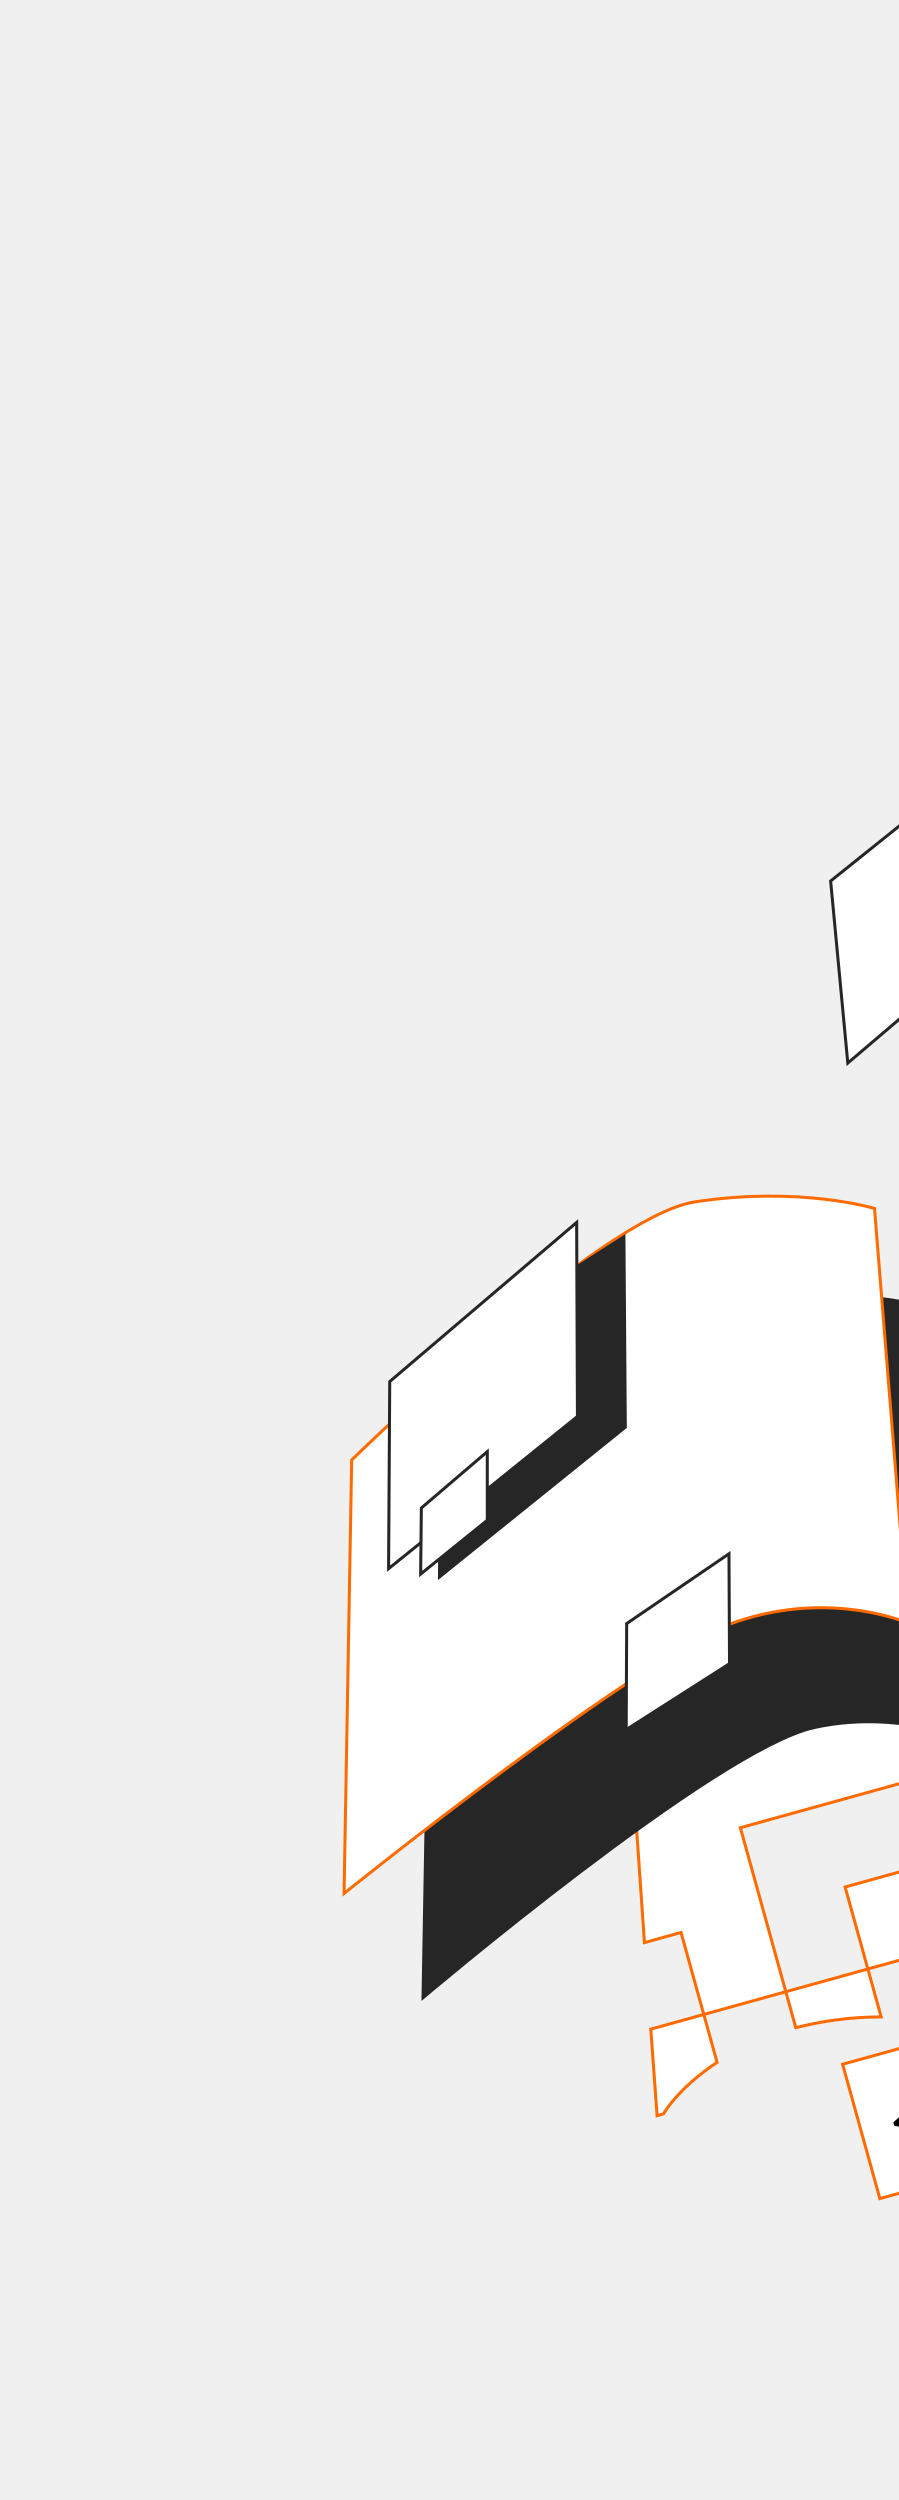
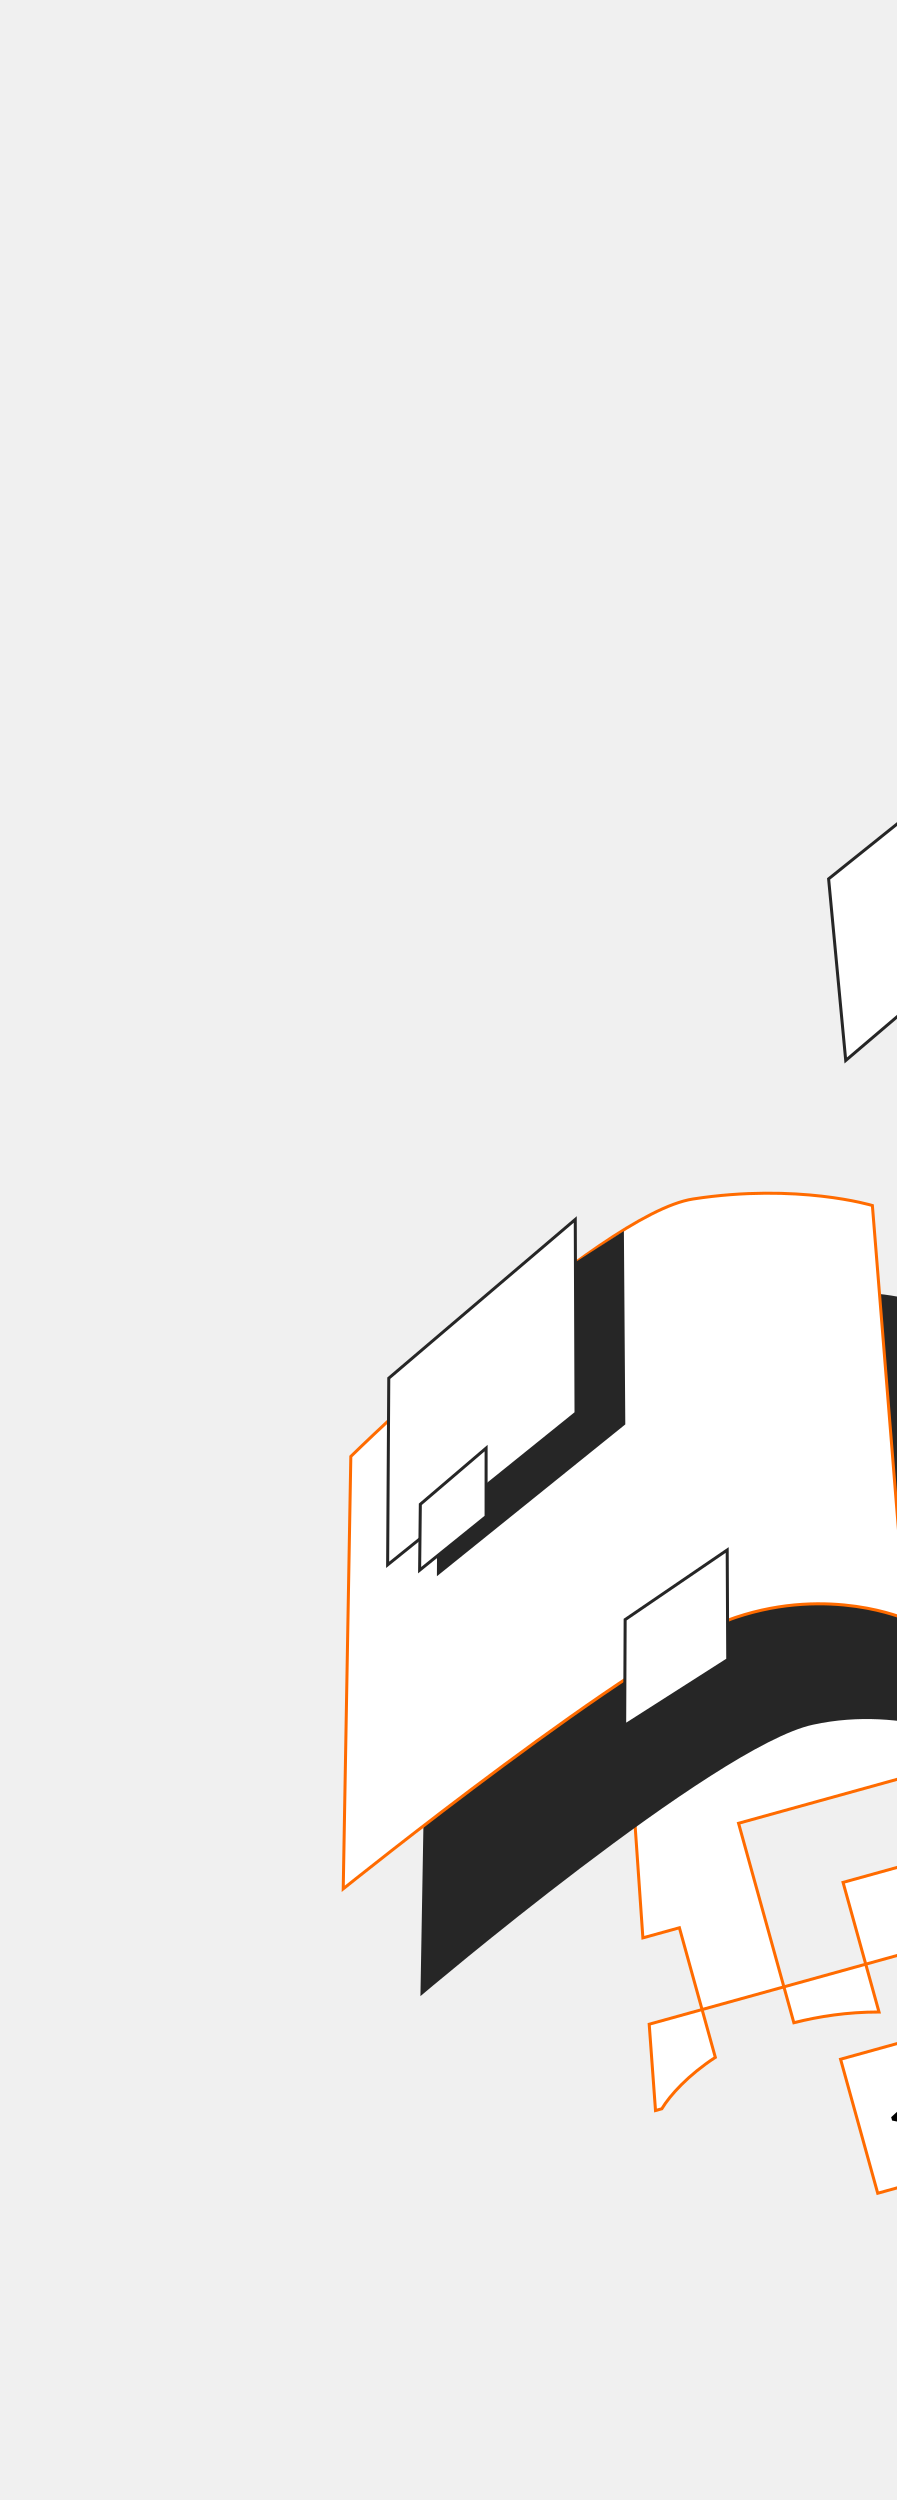
- <svg xmlns="http://www.w3.org/2000/svg" width="147" height="409" viewBox="0 0 147 409" fill="none">
-   <path d="M206.82 347.489L220.241 343.769L216.523 330.354L203.102 334.075L199.383 320.66L212.805 316.94L209.086 303.525L195.665 307.245L182.244 310.965L178.526 297.551L191.947 293.831L188.228 280.416L174.807 284.136L178.526 297.551L165.104 301.271L151.683 304.991L147.965 291.576L134.544 295.297L121.123 299.017L124.841 312.431L128.559 325.846L115.138 329.566L111.42 316.152L105.432 317.811L99.168 227.431C99.168 227.431 108.06 214.188 131.95 213.344C167.734 212.093 185.297 231.337 214.911 237.907C233.522 242.082 237.651 233.715 237.651 233.715L249.727 311.373C249.727 311.373 280.875 304.628 298.661 325.477C309.215 337.886 293.351 350.839 276.936 355.389C259.798 360.14 239.529 357.202 207.077 348.418L206.82 347.489Z" fill="white" stroke="#FF6B00" stroke-width="0.496" stroke-miterlimit="10" />
-   <path d="M144.156 329.967C138.932 329.971 134.35 330.685 130.192 331.727L128.561 325.845L141.982 322.125L144.156 329.967Z" fill="white" stroke="#FF6B00" stroke-width="0.496" stroke-miterlimit="10" />
-   <path d="M108.535 345.841L107.503 346.127L106.468 331.969L115.141 329.565L117.314 337.407C112.891 340.3 109.907 343.572 108.535 345.841Z" fill="white" stroke="#FF6B00" stroke-width="0.496" stroke-miterlimit="10" />
-   <path d="M138.262 308.712L151.684 304.992L155.402 318.406L141.981 322.126L138.262 308.712Z" fill="white" stroke="#FF6B00" stroke-width="0.496" stroke-miterlimit="10" />
-   <path d="M155.731 215.306C155.731 215.306 142.747 208.571 126.309 214.239C109.87 219.906 70.197 256.46 70.197 256.46L68.95 327.365C68.95 327.365 117.371 286.276 133.321 282.855C148.52 279.531 161.475 286.162 161.475 286.162L155.731 215.306Z" fill="#262626" />
-   <path d="M143.07 197.704C143.07 197.704 130.812 193.99 113.647 196.637C98.191 199.032 57.535 238.858 57.535 238.858L56.289 309.764C56.289 309.764 105.196 270.428 120.66 265.253C136.123 260.078 148.529 265.528 148.529 265.528L143.07 197.704Z" fill="white" stroke="#FF6B00" stroke-width="0.496" stroke-miterlimit="10" />
-   <path d="M102.318 201.888L102.549 233.604L71.652 258.502L71.829 225.451L94.39 206.975L102.318 201.888Z" fill="#262626" />
-   <path d="M137.853 337.713L172.542 328.098L178.634 350.077L143.946 359.692L137.853 337.713Z" fill="white" stroke="#FF6B00" stroke-width="0.496" stroke-miterlimit="10" />
-   <path d="M169.818 341.249L166.012 344.734L165.768 343.853L168.69 341.295L168.674 341.24L164.853 340.551L164.609 339.67L169.665 340.699L169.818 341.249ZM159.817 338.746L160.56 338.54L165.169 346.346L164.426 346.552L159.817 338.746ZM156.434 347.626L152.497 345.398L154.725 341.461L155.401 341.844L153.823 344.623L159.472 343.057L159.682 343.814L154.033 345.38L156.818 346.957L156.434 347.626ZM146.304 347.767L146.151 347.216L149.957 343.731L150.201 344.612L147.28 347.17L147.295 347.225L151.117 347.915L151.361 348.795L146.304 347.767Z" fill="black" />
-   <path d="M94.342 199.989L94.469 231.733L63.572 256.632L63.759 226.023L94.342 199.989Z" fill="white" stroke="#262626" stroke-width="0.496" stroke-miterlimit="10" />
-   <path d="M138.699 173.915L135.892 144.135L166.817 119.34L169.281 147.881L138.699 173.915Z" fill="white" stroke="#262626" stroke-width="0.496" stroke-miterlimit="10" />
-   <path d="M152.591 151.842C150.652 152.379 148.645 151.244 148.108 149.307C147.571 147.369 148.707 145.363 150.646 144.825C152.585 144.288 154.592 145.423 155.129 147.361C155.666 149.298 154.53 151.305 152.591 151.842Z" fill="white" stroke="#262626" stroke-width="0.496" stroke-miterlimit="10" />
-   <path d="M79.721 237.489L79.719 248.712L68.817 257.512L68.934 246.702L79.721 237.489Z" fill="white" stroke="#262626" stroke-width="0.496" stroke-miterlimit="10" />
-   <path d="M119.26 254.197L119.351 272.173L102.444 282.971L102.525 265.614L119.26 254.197Z" fill="white" stroke="#262626" stroke-width="0.496" stroke-miterlimit="10" />
+ <svg xmlns="http://www.w3.org/2000/svg" width="147" height="410" viewBox="0 0 147 410" fill="none">
+   <g clip-path="url(#clip0_48_297)">
+     <path d="M206.82 347.489L220.241 343.769L216.523 330.354L203.102 334.075L199.383 320.66L212.805 316.94L209.086 303.525L195.665 307.245L182.244 310.965L178.526 297.551L191.947 293.831L188.228 280.416L174.807 284.136L178.526 297.551L165.104 301.271L151.683 304.991L147.965 291.576L134.544 295.297L121.123 299.017L124.841 312.431L128.559 325.846L115.138 329.566L111.42 316.152L105.432 317.811L99.168 227.431C99.168 227.431 108.06 214.188 131.95 213.344C167.734 212.093 185.297 231.337 214.911 237.907C233.522 242.082 237.651 233.715 237.651 233.715L249.727 311.373C249.727 311.373 280.875 304.628 298.661 325.477C309.215 337.886 293.351 350.839 276.936 355.389C259.798 360.14 239.529 357.202 207.077 348.418L206.82 347.489V347.489Z" fill="white" stroke="#FF6B00" stroke-width="0.496" stroke-miterlimit="10" />
+     <path d="M144.156 329.967C138.932 329.971 134.35 330.685 130.192 331.727L128.561 325.845L141.982 322.125L144.156 329.967Z" fill="white" stroke="#FF6B00" stroke-width="0.496" stroke-miterlimit="10" />
+     <path d="M108.535 345.841L107.503 346.127L106.468 331.969L115.141 329.565L117.314 337.407C112.891 340.3 109.907 343.572 108.535 345.841Z" fill="white" stroke="#FF6B00" stroke-width="0.496" stroke-miterlimit="10" />
+     <path d="M138.262 308.712L151.684 304.992L155.402 318.406L141.981 322.126L138.262 308.712Z" fill="white" stroke="#FF6B00" stroke-width="0.496" stroke-miterlimit="10" />
+     <path d="M155.731 215.306C155.731 215.306 142.747 208.571 126.309 214.239C109.87 219.906 70.197 256.46 70.197 256.46L68.95 327.365C68.95 327.365 117.371 286.276 133.321 282.855C148.52 279.531 161.475 286.162 161.475 286.162L155.731 215.306Z" fill="#262626" />
+     <path d="M143.07 197.704C143.07 197.704 130.812 193.99 113.647 196.637C98.191 199.032 57.535 238.858 57.535 238.858L56.289 309.764C56.289 309.764 105.196 270.428 120.66 265.253C136.123 260.078 148.529 265.528 148.529 265.528L143.07 197.704Z" fill="white" stroke="#FF6B00" stroke-width="0.496" stroke-miterlimit="10" />
+     <path d="M102.318 201.888L102.549 233.604L71.652 258.502L71.829 225.451L94.39 206.975L102.318 201.888Z" fill="#262626" />
+     <path d="M137.853 337.713L172.542 328.098L178.634 350.077L143.946 359.692L137.853 337.713Z" fill="white" stroke="#FF6B00" stroke-width="0.496" stroke-miterlimit="10" />
+     <path d="M169.818 341.249L166.012 344.734L165.768 343.853L168.69 341.295L168.674 341.24L164.853 340.551L164.609 339.67L169.665 340.699L169.818 341.249ZM159.817 338.746L160.56 338.54L165.169 346.346L164.426 346.552L159.817 338.746ZM156.434 347.626L152.497 345.398L154.725 341.461L155.401 341.844L153.823 344.623L159.472 343.057L159.682 343.814L154.033 345.38L156.818 346.957L156.434 347.626ZM146.304 347.767L146.151 347.216L149.957 343.731L150.201 344.612L147.28 347.17L147.295 347.225L151.117 347.915L151.361 348.795L146.304 347.767Z" fill="black" />
+     <path d="M94.342 199.989L94.469 231.733L63.572 256.632L63.759 226.023L94.342 199.989Z" fill="white" stroke="#262626" stroke-width="0.496" stroke-miterlimit="10" />
+     <path d="M138.699 173.915L135.892 144.135L166.817 119.34L169.281 147.881L138.699 173.915Z" fill="white" stroke="#262626" stroke-width="0.496" stroke-miterlimit="10" />
+     <path d="M152.591 151.842C150.652 152.379 148.645 151.244 148.108 149.307C147.571 147.369 148.707 145.363 150.646 144.825C152.585 144.288 154.592 145.423 155.129 147.361C155.666 149.298 154.53 151.305 152.591 151.842Z" fill="white" stroke="#262626" stroke-width="0.496" stroke-miterlimit="10" />
+     <path d="M79.721 237.489L79.719 248.712L68.817 257.512L68.934 246.702L79.721 237.489Z" fill="white" stroke="#262626" stroke-width="0.496" stroke-miterlimit="10" />
+     <path d="M119.26 254.197L119.351 272.173L102.444 282.971L102.525 265.614L119.26 254.197Z" fill="white" stroke="#262626" stroke-width="0.496" stroke-miterlimit="10" />
+   </g>
+   <defs>
+     <clipPath id="clip0_48_297">
+       <rect width="406.889" height="312.031" fill="white" transform="matrix(-0.963665 0.267112 0.267112 0.963665 392.104 0)" />
+     </clipPath>
+   </defs>
</svg>
